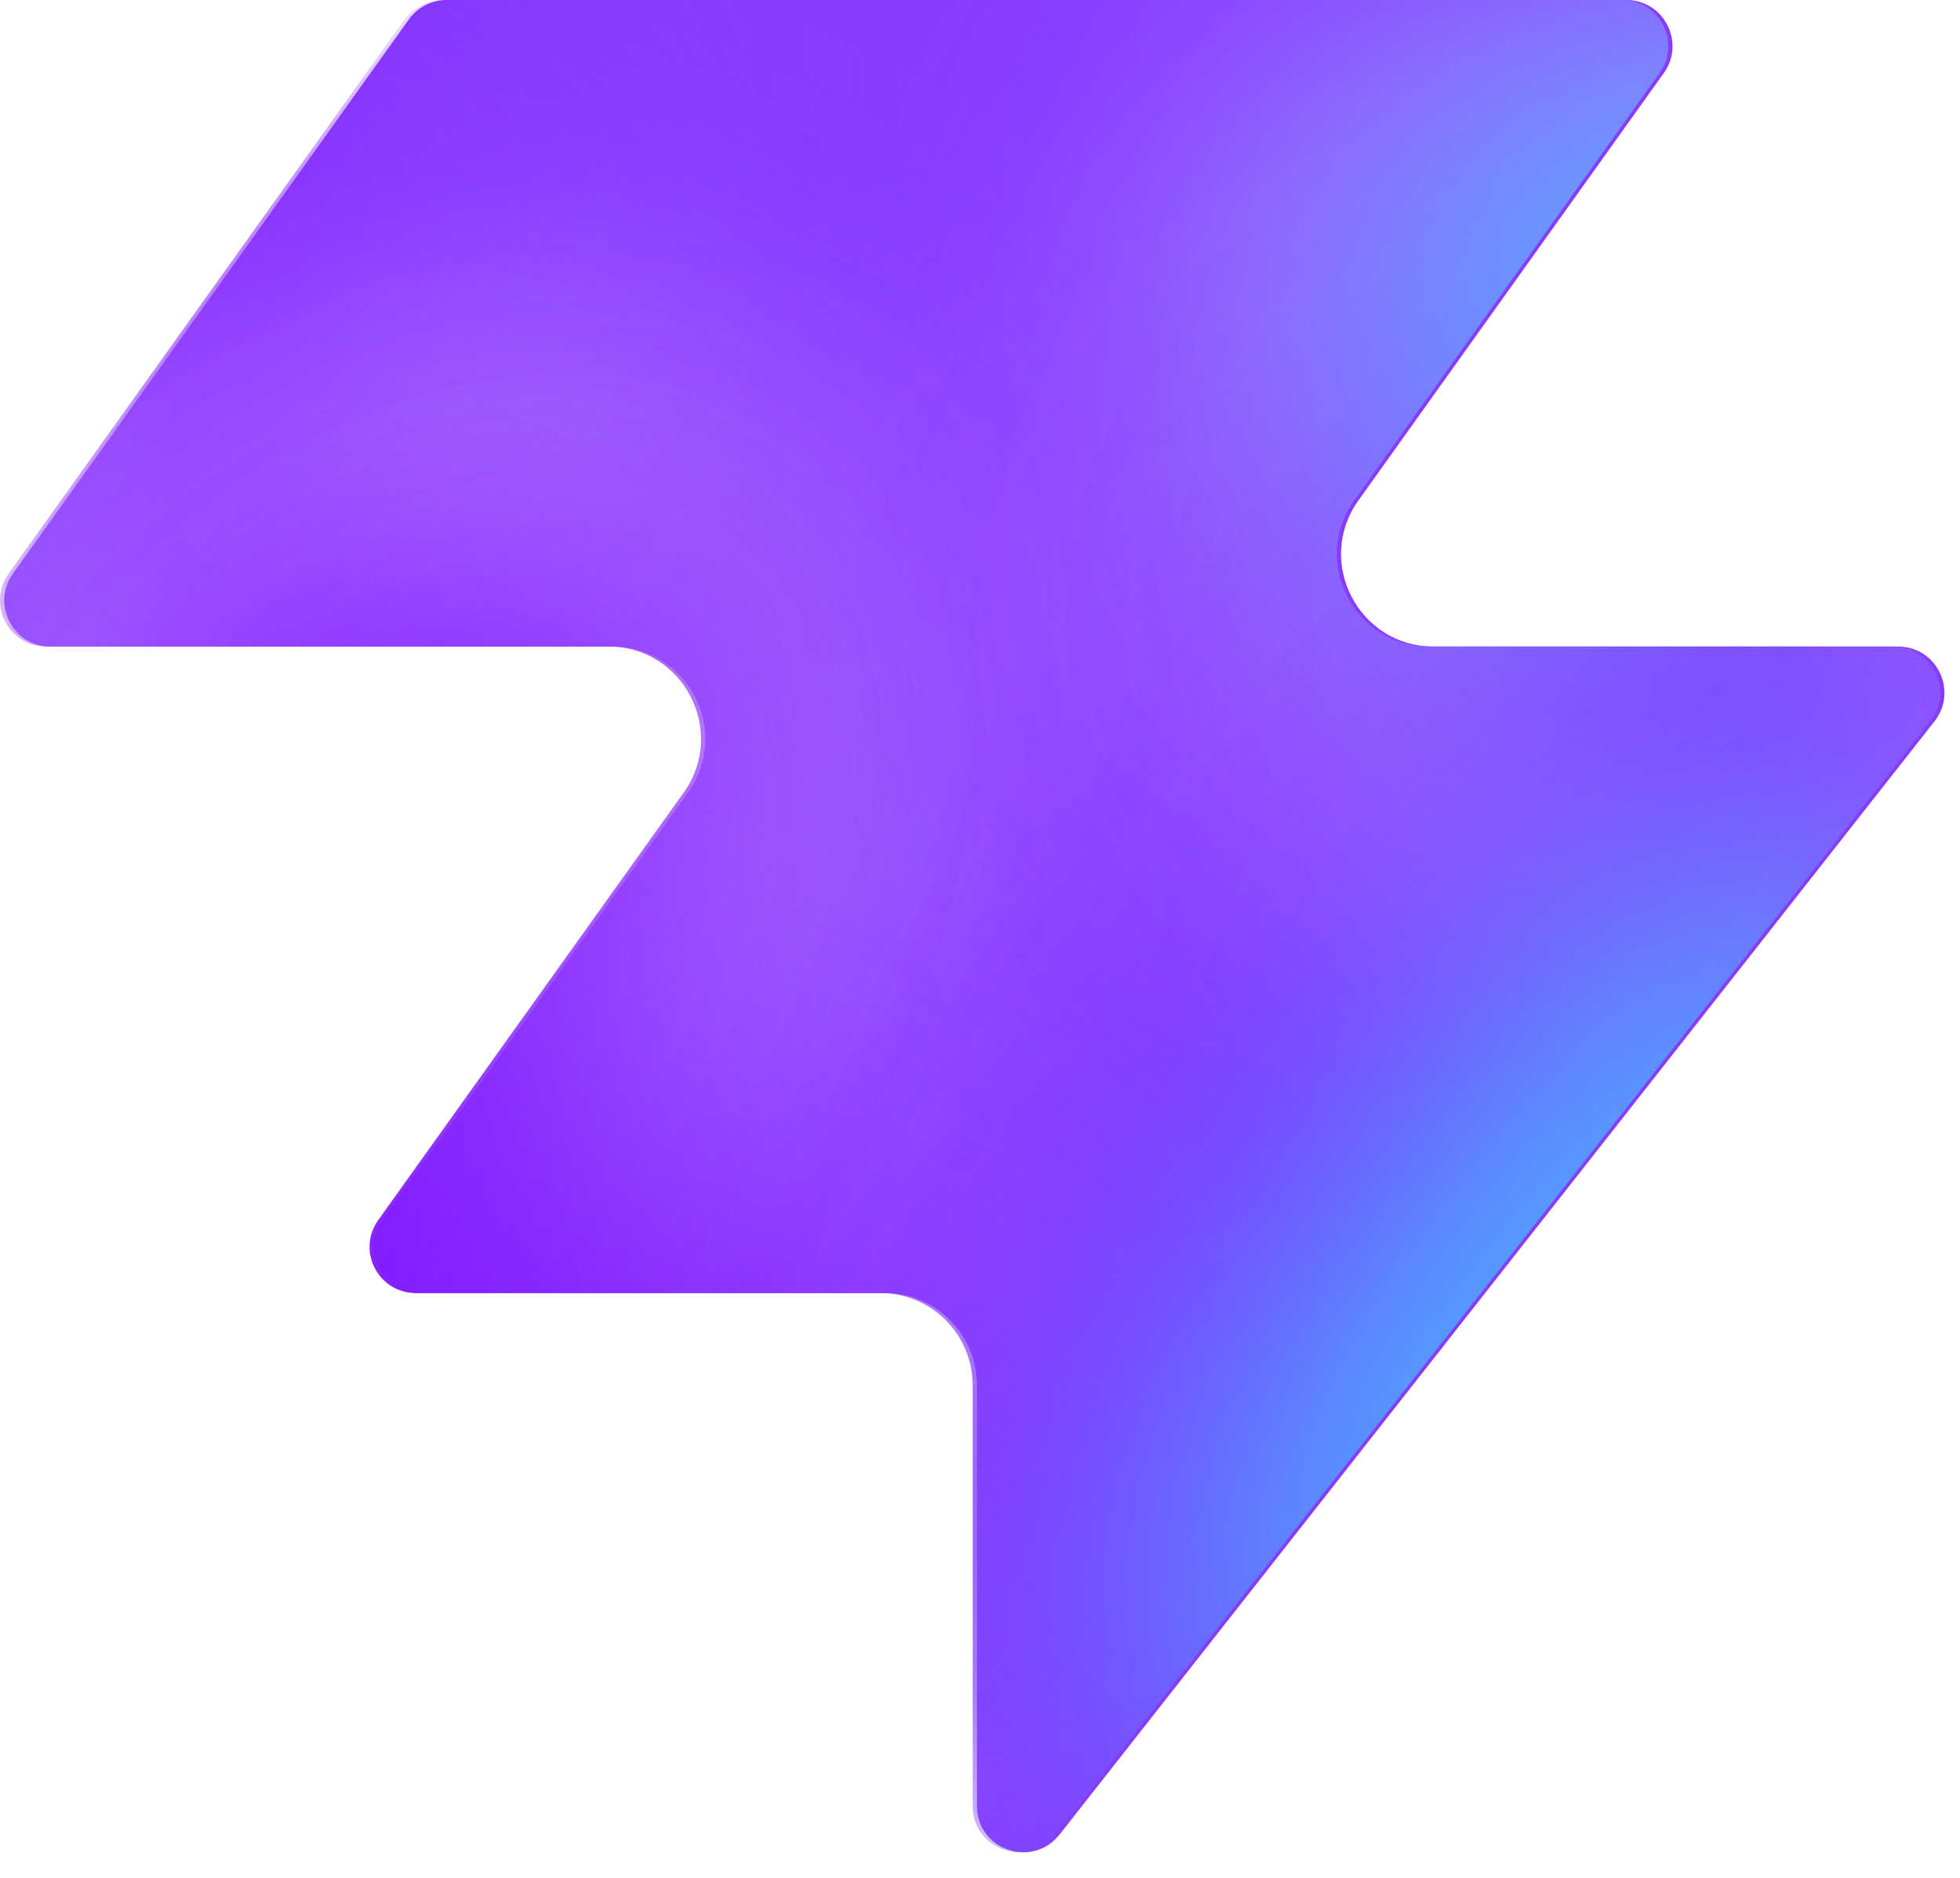
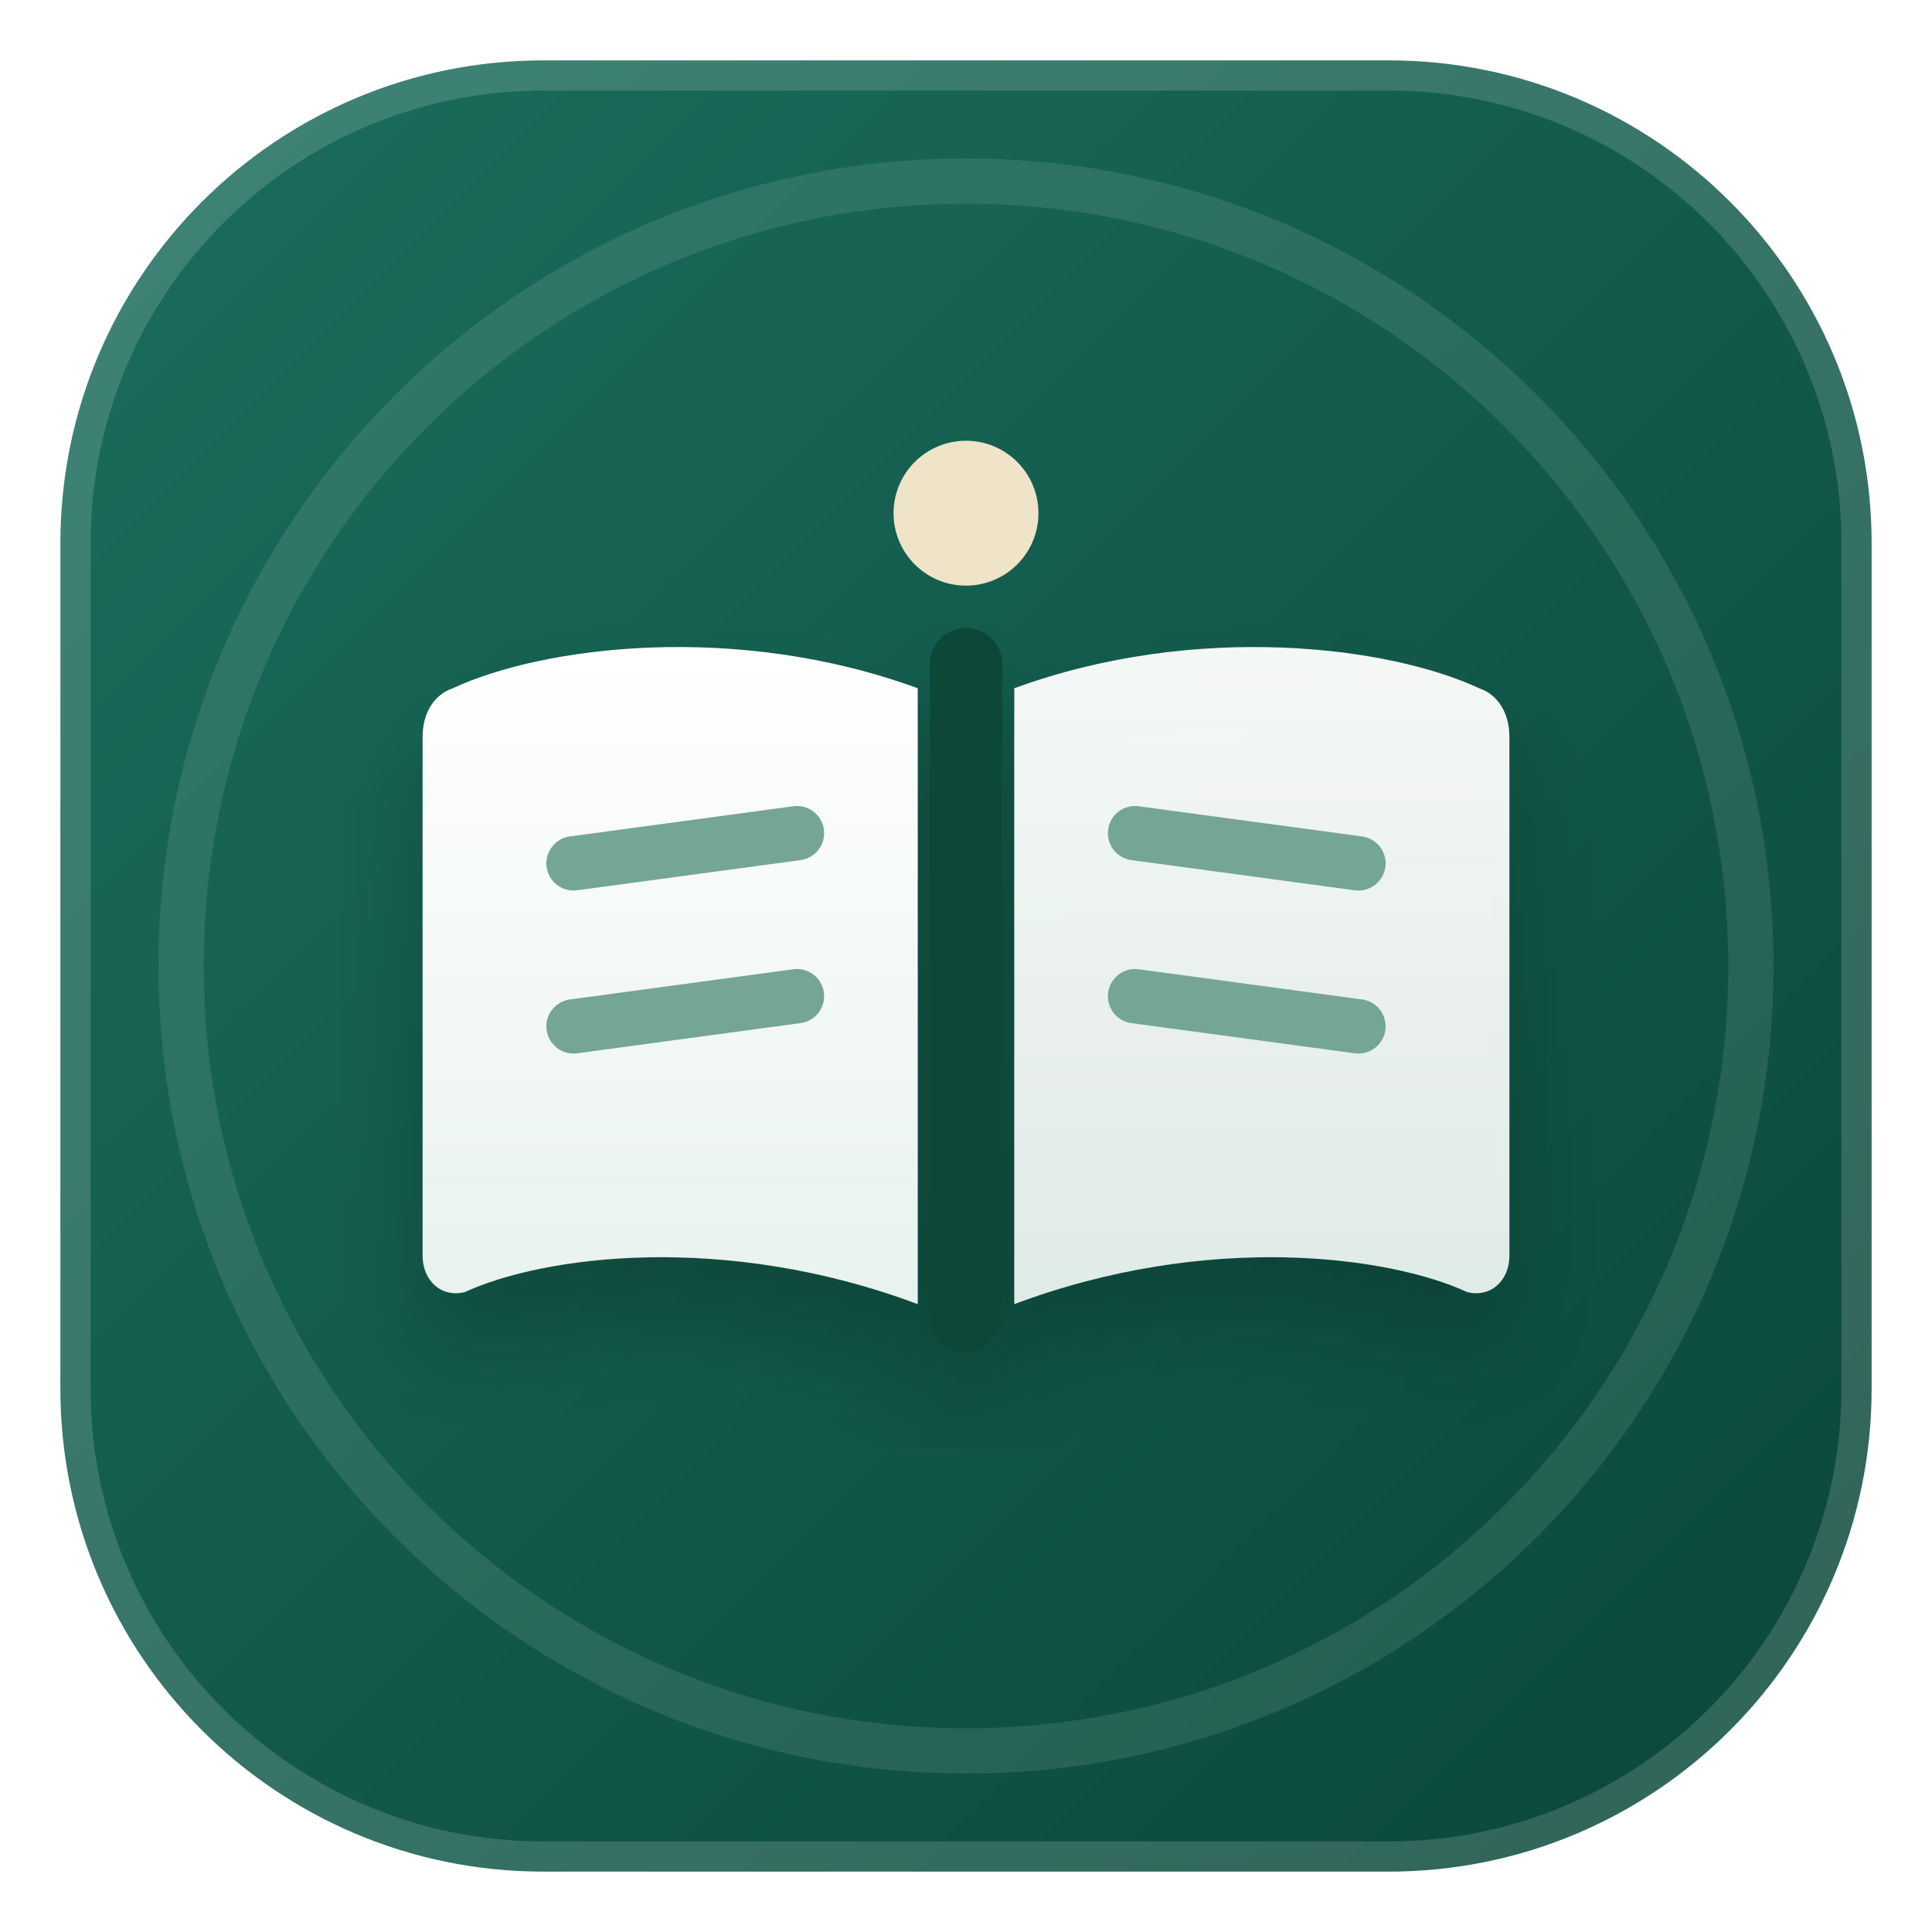
- <svg xmlns="http://www.w3.org/2000/svg" width="48" height="46" fill="none" viewBox="0 0 48 46">
-   <path fill="#863bff" d="M25.946 44.938c-.664.845-2.021.375-2.021-.698V33.937a2.26 2.26 0 0 0-2.262-2.262H10.287c-.92 0-1.456-1.04-.92-1.788l7.48-10.471c1.07-1.497 0-3.578-1.842-3.578H1.237c-.92 0-1.456-1.04-.92-1.788L10.013.474c.214-.297.556-.474.92-.474h28.894c.92 0 1.456 1.04.92 1.788l-7.48 10.471c-1.07 1.498 0 3.579 1.842 3.579h11.377c.943 0 1.473 1.088.89 1.83L25.947 44.94z" style="fill:#863bff;fill:color(display-p3 .525 .23 1);fill-opacity:1" />
-   <mask id="a" width="48" height="46" x="0" y="0" maskUnits="userSpaceOnUse" style="mask-type:alpha">
-     <path fill="#000" d="M25.842 44.938c-.664.844-2.021.375-2.021-.698V33.937a2.26 2.26 0 0 0-2.262-2.262H10.183c-.92 0-1.456-1.04-.92-1.788l7.48-10.471c1.07-1.498 0-3.579-1.842-3.579H1.133c-.92 0-1.456-1.04-.92-1.787L9.91.473c.214-.297.556-.474.92-.474h28.894c.92 0 1.456 1.04.92 1.788l-7.48 10.471c-1.07 1.498 0 3.578 1.842 3.578h11.377c.943 0 1.473 1.088.89 1.832L25.843 44.94z" style="fill:#000;fill-opacity:1" />
-   </mask>
-   <g mask="url(#a)">
-     <g filter="url(#b)">
-       <ellipse cx="5.508" cy="14.704" fill="#ede6ff" rx="5.508" ry="14.704" style="fill:#ede6ff;fill:color(display-p3 .927 .903 1);fill-opacity:1" transform="matrix(.00324 1 1 -.00324 -4.47 31.516)" />
-     </g>
-     <g filter="url(#c)">
-       <ellipse cx="10.399" cy="29.851" fill="#ede6ff" rx="10.399" ry="29.851" style="fill:#ede6ff;fill:color(display-p3 .927 .903 1);fill-opacity:1" transform="matrix(.00324 1 1 -.00324 -39.328 7.883)" />
-     </g>
-     <g filter="url(#d)">
-       <ellipse cx="5.508" cy="30.487" fill="#7e14ff" rx="5.508" ry="30.487" style="fill:#7e14ff;fill:color(display-p3 .492 .077 1);fill-opacity:1" transform="rotate(89.814 -25.913 -14.639)scale(1 -1)" />
-     </g>
-     <g filter="url(#e)">
-       <ellipse cx="5.508" cy="30.599" fill="#7e14ff" rx="5.508" ry="30.599" style="fill:#7e14ff;fill:color(display-p3 .492 .077 1);fill-opacity:1" transform="rotate(89.814 -32.644 -3.334)scale(1 -1)" />
-     </g>
-     <g filter="url(#f)">
-       <ellipse cx="5.508" cy="30.599" fill="#7e14ff" rx="5.508" ry="30.599" style="fill:#7e14ff;fill:color(display-p3 .492 .077 1);fill-opacity:1" transform="matrix(.00324 1 1 -.00324 -34.34 30.47)" />
-     </g>
-     <g filter="url(#g)">
-       <ellipse cx="14.072" cy="22.078" fill="#ede6ff" rx="14.072" ry="22.078" style="fill:#ede6ff;fill:color(display-p3 .927 .903 1);fill-opacity:1" transform="rotate(93.35 24.506 48.493)scale(-1 1)" />
-     </g>
-     <g filter="url(#h)">
-       <ellipse cx="3.47" cy="21.501" fill="#7e14ff" rx="3.47" ry="21.501" style="fill:#7e14ff;fill:color(display-p3 .492 .077 1);fill-opacity:1" transform="rotate(89.009 28.708 47.59)scale(-1 1)" />
-     </g>
-     <g filter="url(#i)">
-       <ellipse cx="3.47" cy="21.501" fill="#7e14ff" rx="3.47" ry="21.501" style="fill:#7e14ff;fill:color(display-p3 .492 .077 1);fill-opacity:1" transform="rotate(89.009 28.708 47.59)scale(-1 1)" />
-     </g>
-     <g filter="url(#j)">
-       <ellipse cx=".387" cy="8.972" fill="#7e14ff" rx="4.407" ry="29.108" style="fill:#7e14ff;fill:color(display-p3 .492 .077 1);fill-opacity:1" transform="rotate(39.51 .387 8.972)" />
-     </g>
-     <g filter="url(#k)">
-       <ellipse cx="47.523" cy="-6.092" fill="#7e14ff" rx="4.407" ry="29.108" style="fill:#7e14ff;fill:color(display-p3 .492 .077 1);fill-opacity:1" transform="rotate(37.892 47.523 -6.092)" />
-     </g>
-     <g filter="url(#l)">
-       <ellipse cx="41.412" cy="6.333" fill="#47bfff" rx="5.971" ry="9.665" style="fill:#47bfff;fill:color(display-p3 .28 .748 1);fill-opacity:1" transform="rotate(37.892 41.412 6.333)" />
-     </g>
-     <g filter="url(#m)">
-       <ellipse cx="-1.879" cy="38.332" fill="#7e14ff" rx="4.407" ry="29.108" style="fill:#7e14ff;fill:color(display-p3 .492 .077 1);fill-opacity:1" transform="rotate(37.892 -1.88 38.332)" />
-     </g>
-     <g filter="url(#n)">
-       <ellipse cx="-1.879" cy="38.332" fill="#7e14ff" rx="4.407" ry="29.108" style="fill:#7e14ff;fill:color(display-p3 .492 .077 1);fill-opacity:1" transform="rotate(37.892 -1.88 38.332)" />
-     </g>
-     <g filter="url(#o)">
-       <ellipse cx="35.651" cy="29.907" fill="#7e14ff" rx="4.407" ry="29.108" style="fill:#7e14ff;fill:color(display-p3 .492 .077 1);fill-opacity:1" transform="rotate(37.892 35.651 29.907)" />
-     </g>
-     <g filter="url(#p)">
-       <ellipse cx="38.418" cy="32.4" fill="#47bfff" rx="5.971" ry="15.297" style="fill:#47bfff;fill:color(display-p3 .28 .748 1);fill-opacity:1" transform="rotate(37.892 38.418 32.4)" />
-     </g>
-   </g>
+ <svg xmlns="http://www.w3.org/2000/svg" viewBox="0 0 32 32" width="32" height="32">
  <defs>
-     <filter id="b" width="60.045" height="41.654" x="-19.77" y="16.149" color-interpolation-filters="sRGB" filterUnits="userSpaceOnUse">
-       <feFlood flood-opacity="0" result="BackgroundImageFix" />
-       <feBlend in="SourceGraphic" in2="BackgroundImageFix" result="shape" />
-       <feGaussianBlur result="effect1_foregroundBlur_2002_17158" stdDeviation="7.659" />
-     </filter>
-     <filter id="c" width="90.34" height="51.437" x="-54.613" y="-7.533" color-interpolation-filters="sRGB" filterUnits="userSpaceOnUse">
-       <feFlood flood-opacity="0" result="BackgroundImageFix" />
-       <feBlend in="SourceGraphic" in2="BackgroundImageFix" result="shape" />
-       <feGaussianBlur result="effect1_foregroundBlur_2002_17158" stdDeviation="7.659" />
-     </filter>
-     <filter id="d" width="79.355" height="29.4" x="-49.64" y="2.03" color-interpolation-filters="sRGB" filterUnits="userSpaceOnUse">
-       <feFlood flood-opacity="0" result="BackgroundImageFix" />
-       <feBlend in="SourceGraphic" in2="BackgroundImageFix" result="shape" />
-       <feGaussianBlur result="effect1_foregroundBlur_2002_17158" stdDeviation="4.596" />
-     </filter>
-     <filter id="e" width="79.579" height="29.4" x="-45.045" y="20.029" color-interpolation-filters="sRGB" filterUnits="userSpaceOnUse">
-       <feFlood flood-opacity="0" result="BackgroundImageFix" />
-       <feBlend in="SourceGraphic" in2="BackgroundImageFix" result="shape" />
-       <feGaussianBlur result="effect1_foregroundBlur_2002_17158" stdDeviation="4.596" />
-     </filter>
-     <filter id="f" width="79.579" height="29.4" x="-43.513" y="21.178" color-interpolation-filters="sRGB" filterUnits="userSpaceOnUse">
-       <feFlood flood-opacity="0" result="BackgroundImageFix" />
-       <feBlend in="SourceGraphic" in2="BackgroundImageFix" result="shape" />
-       <feGaussianBlur result="effect1_foregroundBlur_2002_17158" stdDeviation="4.596" />
-     </filter>
-     <filter id="g" width="74.749" height="58.852" x="15.756" y="-17.901" color-interpolation-filters="sRGB" filterUnits="userSpaceOnUse">
-       <feFlood flood-opacity="0" result="BackgroundImageFix" />
-       <feBlend in="SourceGraphic" in2="BackgroundImageFix" result="shape" />
-       <feGaussianBlur result="effect1_foregroundBlur_2002_17158" stdDeviation="7.659" />
-     </filter>
-     <filter id="h" width="61.377" height="25.362" x="23.548" y="2.284" color-interpolation-filters="sRGB" filterUnits="userSpaceOnUse">
-       <feFlood flood-opacity="0" result="BackgroundImageFix" />
-       <feBlend in="SourceGraphic" in2="BackgroundImageFix" result="shape" />
-       <feGaussianBlur result="effect1_foregroundBlur_2002_17158" stdDeviation="4.596" />
-     </filter>
-     <filter id="i" width="61.377" height="25.362" x="23.548" y="2.284" color-interpolation-filters="sRGB" filterUnits="userSpaceOnUse">
-       <feFlood flood-opacity="0" result="BackgroundImageFix" />
-       <feBlend in="SourceGraphic" in2="BackgroundImageFix" result="shape" />
-       <feGaussianBlur result="effect1_foregroundBlur_2002_17158" stdDeviation="4.596" />
-     </filter>
-     <filter id="j" width="56.045" height="63.649" x="-27.636" y="-22.853" color-interpolation-filters="sRGB" filterUnits="userSpaceOnUse">
-       <feFlood flood-opacity="0" result="BackgroundImageFix" />
-       <feBlend in="SourceGraphic" in2="BackgroundImageFix" result="shape" />
-       <feGaussianBlur result="effect1_foregroundBlur_2002_17158" stdDeviation="4.596" />
-     </filter>
-     <filter id="k" width="54.814" height="64.646" x="20.116" y="-38.415" color-interpolation-filters="sRGB" filterUnits="userSpaceOnUse">
-       <feFlood flood-opacity="0" result="BackgroundImageFix" />
-       <feBlend in="SourceGraphic" in2="BackgroundImageFix" result="shape" />
-       <feGaussianBlur result="effect1_foregroundBlur_2002_17158" stdDeviation="4.596" />
-     </filter>
-     <filter id="l" width="33.541" height="35.313" x="24.641" y="-11.323" color-interpolation-filters="sRGB" filterUnits="userSpaceOnUse">
-       <feFlood flood-opacity="0" result="BackgroundImageFix" />
-       <feBlend in="SourceGraphic" in2="BackgroundImageFix" result="shape" />
-       <feGaussianBlur result="effect1_foregroundBlur_2002_17158" stdDeviation="4.596" />
-     </filter>
-     <filter id="m" width="54.814" height="64.646" x="-29.286" y="6.009" color-interpolation-filters="sRGB" filterUnits="userSpaceOnUse">
-       <feFlood flood-opacity="0" result="BackgroundImageFix" />
-       <feBlend in="SourceGraphic" in2="BackgroundImageFix" result="shape" />
-       <feGaussianBlur result="effect1_foregroundBlur_2002_17158" stdDeviation="4.596" />
-     </filter>
-     <filter id="n" width="54.814" height="64.646" x="-29.286" y="6.009" color-interpolation-filters="sRGB" filterUnits="userSpaceOnUse">
-       <feFlood flood-opacity="0" result="BackgroundImageFix" />
-       <feBlend in="SourceGraphic" in2="BackgroundImageFix" result="shape" />
-       <feGaussianBlur result="effect1_foregroundBlur_2002_17158" stdDeviation="4.596" />
-     </filter>
-     <filter id="o" width="54.814" height="64.646" x="8.244" y="-2.416" color-interpolation-filters="sRGB" filterUnits="userSpaceOnUse">
-       <feFlood flood-opacity="0" result="BackgroundImageFix" />
-       <feBlend in="SourceGraphic" in2="BackgroundImageFix" result="shape" />
-       <feGaussianBlur result="effect1_foregroundBlur_2002_17158" stdDeviation="4.596" />
-     </filter>
-     <filter id="p" width="39.409" height="43.623" x="18.713" y="10.588" color-interpolation-filters="sRGB" filterUnits="userSpaceOnUse">
-       <feFlood flood-opacity="0" result="BackgroundImageFix" />
-       <feBlend in="SourceGraphic" in2="BackgroundImageFix" result="shape" />
-       <feGaussianBlur result="effect1_foregroundBlur_2002_17158" stdDeviation="4.596" />
+     <linearGradient id="bgGrad" x1="0%" y1="0%" x2="100%" y2="100%">
+       <stop offset="0%" stop-color="#1b6e5e" />
+       <stop offset="100%" stop-color="#0a4639" />
+     </linearGradient>
+     <linearGradient id="pageGrad" x1="0%" y1="0%" x2="0%" y2="100%">
+       <stop offset="0%" stop-color="#ffffff" />
+       <stop offset="100%" stop-color="#e8f2ee" />
+     </linearGradient>
+     <filter id="cardShadow" x="-20%" y="-20%" width="140%" height="140%">
+       <feDropShadow dx="0" dy="1" stdDeviation="0.8" flood-color="#000000" flood-opacity="0.2" />
    </filter>
  </defs>
+   <rect x="1" y="1" width="30" height="30" rx="8" fill="url(#bgGrad)" stroke="rgba(255, 255, 255, 0.16)" stroke-width="1" />
+   <circle cx="16" cy="16" r="13" fill="none" stroke="rgba(217, 235, 228, 0.12)" stroke-width="0.75" />
+   <g filter="url(#cardShadow)">
+     <path d="M15.2 11.4 C12.2 10.3 9 10.7 7.5 11.4 C7.2 11.5 7 11.8 7 12.2 L7 20.8 C7 21.2 7.3 21.5 7.7 21.4 C9 20.8 12 20.4 15.2 21.6 Z" fill="url(#pageGrad)" />
+     <path d="M16.8 11.4 C19.8 10.3 23 10.7 24.5 11.4 C24.8 11.5 25 11.8 25 12.2 L25 20.8 C25 21.2 24.7 21.5 24.3 21.4 C23 20.8 20 20.4 16.8 21.6 Z" fill="url(#pageGrad)" opacity="0.95" />
+     <line x1="16" y1="11" x2="16" y2="21.8" stroke="#0a4639" stroke-width="1.2" stroke-linecap="round" />
+     <line x1="9.5" y1="14.3" x2="13.2" y2="13.8" stroke="#75a595" stroke-width="0.9" stroke-linecap="round" />
+     <line x1="9.5" y1="17" x2="13.2" y2="16.5" stroke="#75a595" stroke-width="0.9" stroke-linecap="round" />
+     <line x1="18.8" y1="13.8" x2="22.5" y2="14.3" stroke="#75a595" stroke-width="0.9" stroke-linecap="round" />
+     <line x1="18.8" y1="16.5" x2="22.5" y2="17" stroke="#75a595" stroke-width="0.9" stroke-linecap="round" />
+   </g>
+   <circle cx="16" cy="8.5" r="1.2" fill="#efe4c8" />
</svg>
